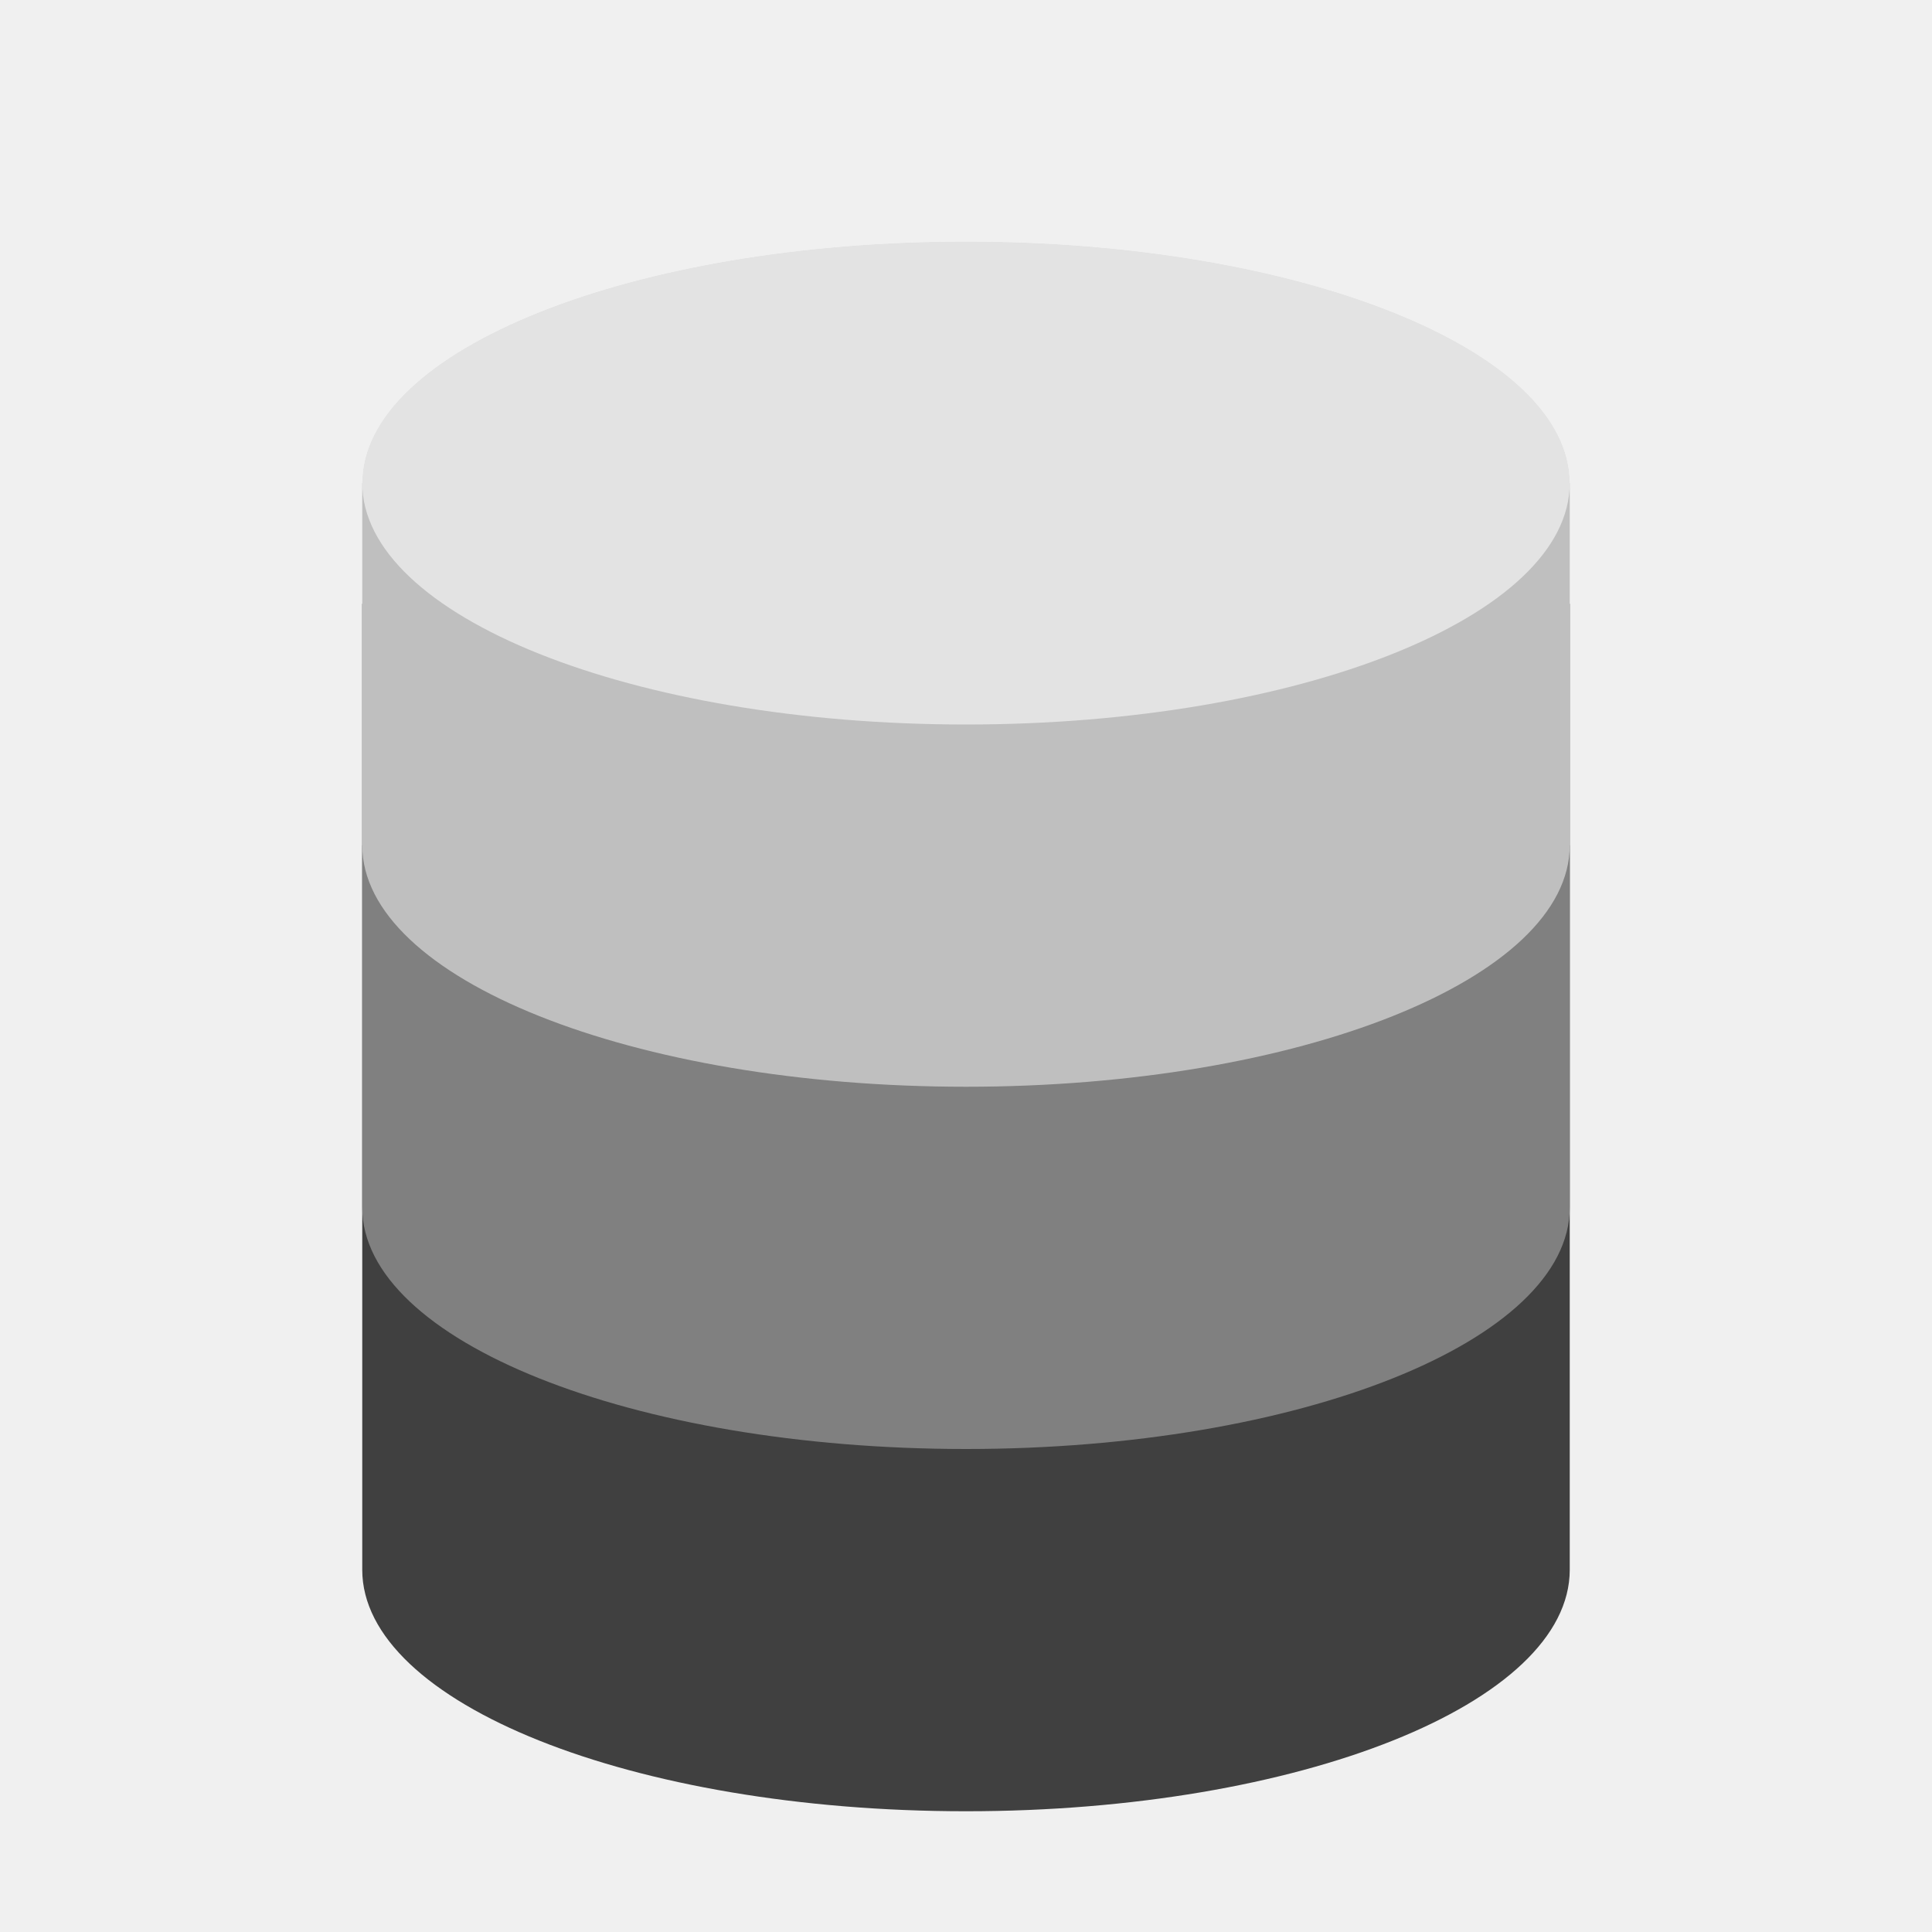
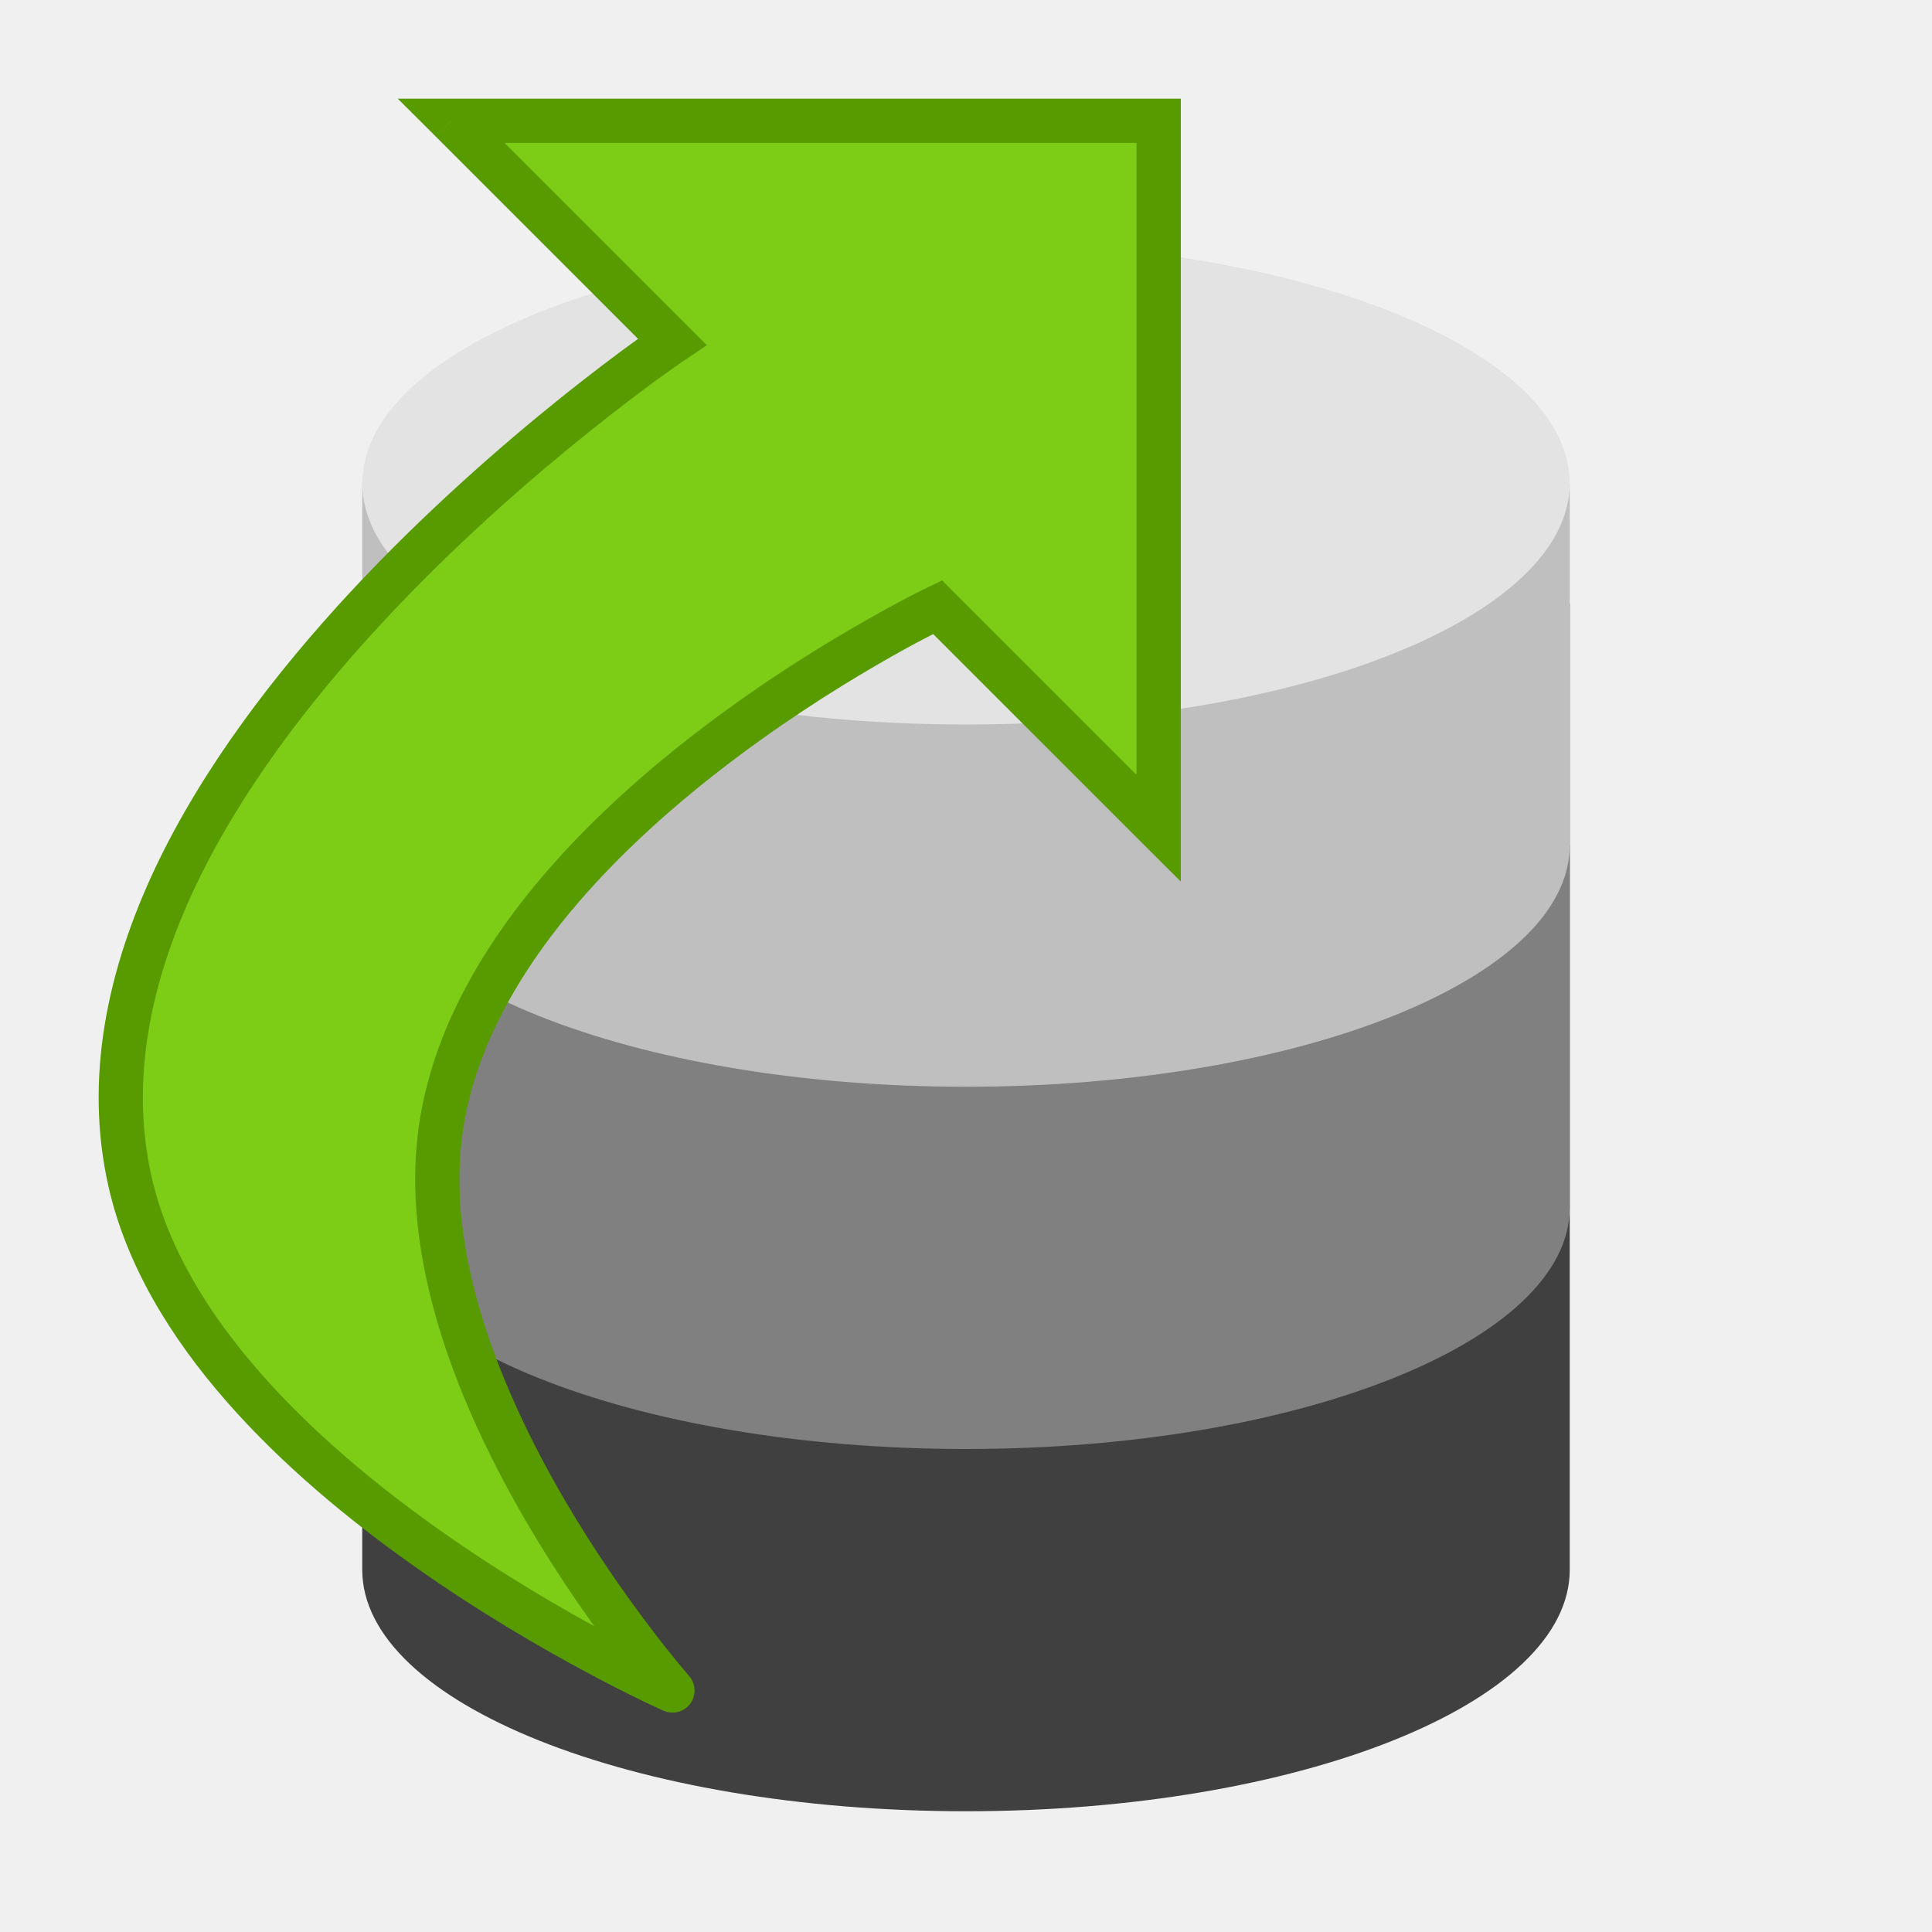
<svg xmlns="http://www.w3.org/2000/svg" width="16" height="16" viewBox="0 0 16 16" fill="none">
  <ellipse cx="8" cy="4" rx="5" ry="2" fill="white" />
  <path fill-rule="evenodd" clip-rule="evenodd" d="M13 5H3V13C3 14.105 5.239 15 8 15C10.761 15 13 14.105 13 13V5Z" fill="#404040" />
  <path fill-rule="evenodd" clip-rule="evenodd" d="M13 7H3V10C3 11.105 5.239 12 8 12C10.761 12 13 11.105 13 10V7Z" fill="#808080" />
  <path fill-rule="evenodd" clip-rule="evenodd" d="M13 4H3V7C3 8.105 5.239 9 8 9C10.761 9 13 8.105 13 7V4Z" fill="#BFBFBF" />
  <ellipse cx="8" cy="4" rx="5" ry="2" fill="#E3E3E3" />
+   <path d="M9.595 1H3.736L5.567 2.831C5.567 2.831 0.304 6.38 1.078 9.789C1.638 12.256 5.569 14 5.569 14C5.569 14 3.394 11.534 3.641 9.423C3.942 6.849 7.765 5.028 7.765 5.028L9.595 6.859V1Z" fill="#7DCD17" />
+   <path d="M3.736 1V0.817H3.294L3.607 1.129L3.736 1ZM9.595 1H9.779V0.817H9.595V1ZM9.595 6.859L9.466 6.989L9.779 7.301V6.859H9.595ZM7.765 5.028L7.894 4.899L7.803 4.807L7.686 4.863L7.765 5.028ZM3.641 9.423L3.823 9.444L3.641 9.423ZM5.569 14L5.495 14.167C5.573 14.202 5.666 14.178 5.717 14.108C5.767 14.039 5.763 13.943 5.706 13.879L5.569 14ZM1.078 9.789L0.899 9.829L0.899 9.829L1.078 9.789ZM5.567 2.831L5.67 2.983L5.854 2.859L5.697 2.702L5.567 2.831ZM3.736 1.183H9.595V0.817H3.736V1.183ZM9.412 1V6.859H9.779V1H9.412ZM9.725 6.73L7.894 4.899L7.635 5.158L9.466 6.989L9.725 6.73ZM7.765 5.028C7.686 4.863 7.686 4.863 7.686 4.863C7.686 4.863 7.686 4.863 7.685 4.863C7.685 4.863 7.685 4.863 7.685 4.863C7.684 4.864 7.683 4.864 7.682 4.865C7.68 4.866 7.677 4.867 7.673 4.869C7.666 4.873 7.654 4.878 7.64 4.885C7.611 4.9 7.569 4.921 7.515 4.949C7.408 5.005 7.255 5.088 7.071 5.195C6.703 5.408 6.208 5.721 5.703 6.116C4.703 6.898 3.619 8.037 3.459 9.401L3.823 9.444C3.964 8.235 4.942 7.176 5.929 6.405C6.417 6.023 6.897 5.719 7.255 5.511C7.433 5.407 7.581 5.327 7.684 5.274C7.736 5.247 7.776 5.227 7.803 5.213C7.817 5.206 7.827 5.201 7.834 5.198C7.837 5.196 7.84 5.195 7.841 5.194C7.842 5.194 7.843 5.194 7.843 5.194C7.843 5.194 7.843 5.194 7.843 5.193C7.843 5.193 7.843 5.193 7.843 5.193C7.843 5.193 7.843 5.193 7.765 5.028ZM3.459 9.401C3.328 10.519 3.837 11.707 4.354 12.595C4.615 13.043 4.884 13.424 5.087 13.692C5.189 13.827 5.274 13.933 5.335 14.006C5.365 14.043 5.389 14.071 5.405 14.091C5.414 14.1 5.42 14.108 5.424 14.113C5.427 14.116 5.428 14.117 5.43 14.119C5.43 14.12 5.431 14.12 5.431 14.12C5.431 14.121 5.431 14.121 5.431 14.121C5.431 14.121 5.431 14.121 5.431 14.121C5.432 14.121 5.432 14.121 5.569 14C5.706 13.879 5.706 13.879 5.706 13.879C5.706 13.879 5.706 13.879 5.706 13.879C5.706 13.879 5.706 13.879 5.706 13.879C5.706 13.879 5.706 13.878 5.705 13.878C5.704 13.877 5.703 13.875 5.701 13.873C5.697 13.868 5.691 13.862 5.684 13.853C5.669 13.835 5.646 13.808 5.617 13.773C5.56 13.704 5.477 13.601 5.379 13.471C5.182 13.211 4.922 12.843 4.67 12.411C4.162 11.538 3.707 10.438 3.823 9.444L3.459 9.401ZM5.569 14C5.643 13.833 5.643 13.833 5.643 13.833C5.643 13.833 5.643 13.833 5.643 13.833C5.643 13.833 5.643 13.832 5.643 13.832C5.642 13.832 5.642 13.832 5.641 13.832C5.639 13.831 5.637 13.83 5.633 13.828C5.626 13.825 5.615 13.82 5.601 13.814C5.573 13.801 5.532 13.781 5.479 13.755C5.372 13.704 5.218 13.627 5.032 13.527C4.66 13.328 4.158 13.037 3.639 12.67C2.591 11.929 1.52 10.91 1.256 9.748L0.899 9.829C1.195 11.134 2.37 12.222 3.428 12.969C3.962 13.347 4.478 13.646 4.859 13.85C5.051 13.953 5.209 14.032 5.319 14.085C5.374 14.112 5.418 14.132 5.448 14.146C5.463 14.153 5.474 14.158 5.482 14.162C5.486 14.164 5.489 14.165 5.491 14.166C5.492 14.166 5.493 14.167 5.494 14.167C5.494 14.167 5.494 14.167 5.494 14.167C5.494 14.167 5.494 14.167 5.495 14.167C5.495 14.167 5.495 14.167 5.569 14ZM1.256 9.748C1.075 8.949 1.245 8.131 1.618 7.342C1.992 6.553 2.564 5.805 3.167 5.156C3.768 4.508 4.395 3.964 4.872 3.582C5.11 3.391 5.31 3.24 5.45 3.138C5.521 3.087 5.576 3.048 5.613 3.022C5.632 3.009 5.646 2.999 5.656 2.992C5.661 2.989 5.664 2.987 5.667 2.985C5.668 2.984 5.669 2.984 5.669 2.983C5.669 2.983 5.67 2.983 5.67 2.983C5.67 2.983 5.67 2.983 5.67 2.983C5.67 2.983 5.67 2.983 5.567 2.831C5.465 2.679 5.465 2.679 5.465 2.679C5.465 2.679 5.465 2.679 5.465 2.679C5.464 2.68 5.464 2.68 5.464 2.68C5.463 2.681 5.462 2.681 5.461 2.682C5.458 2.684 5.454 2.687 5.449 2.69C5.438 2.697 5.423 2.708 5.403 2.722C5.364 2.749 5.307 2.79 5.235 2.842C5.09 2.947 4.886 3.101 4.642 3.296C4.157 3.686 3.516 4.242 2.898 4.907C2.282 5.572 1.683 6.35 1.287 7.185C0.892 8.021 0.694 8.925 0.899 9.829L1.256 9.748ZM5.697 2.702L3.866 0.871L3.607 1.129L5.438 2.96L5.697 2.702Z" fill="#579B00" />
</svg>
